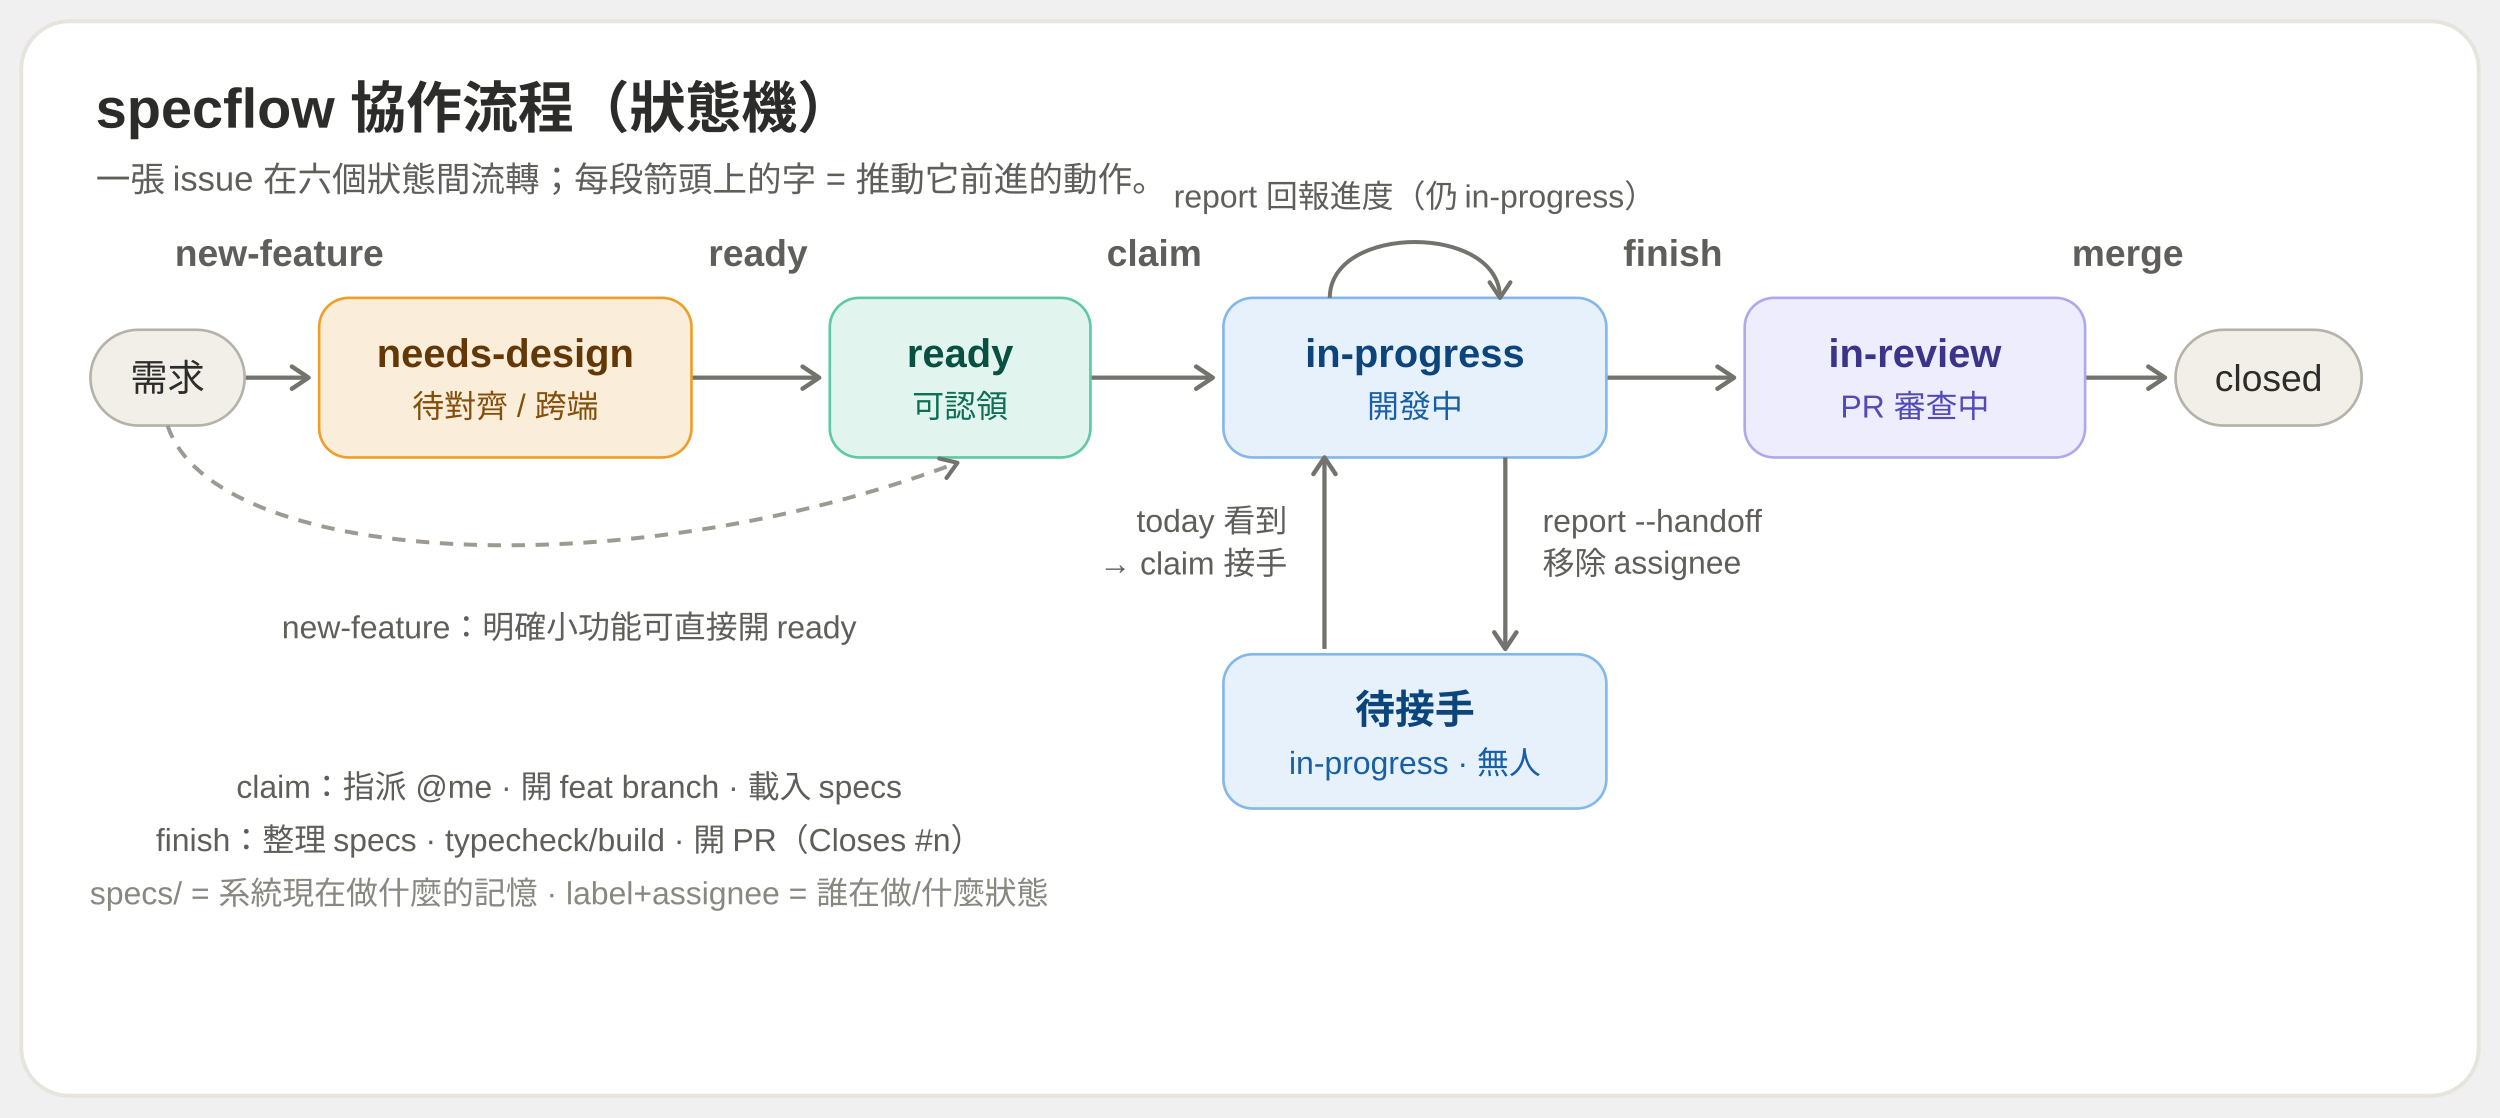
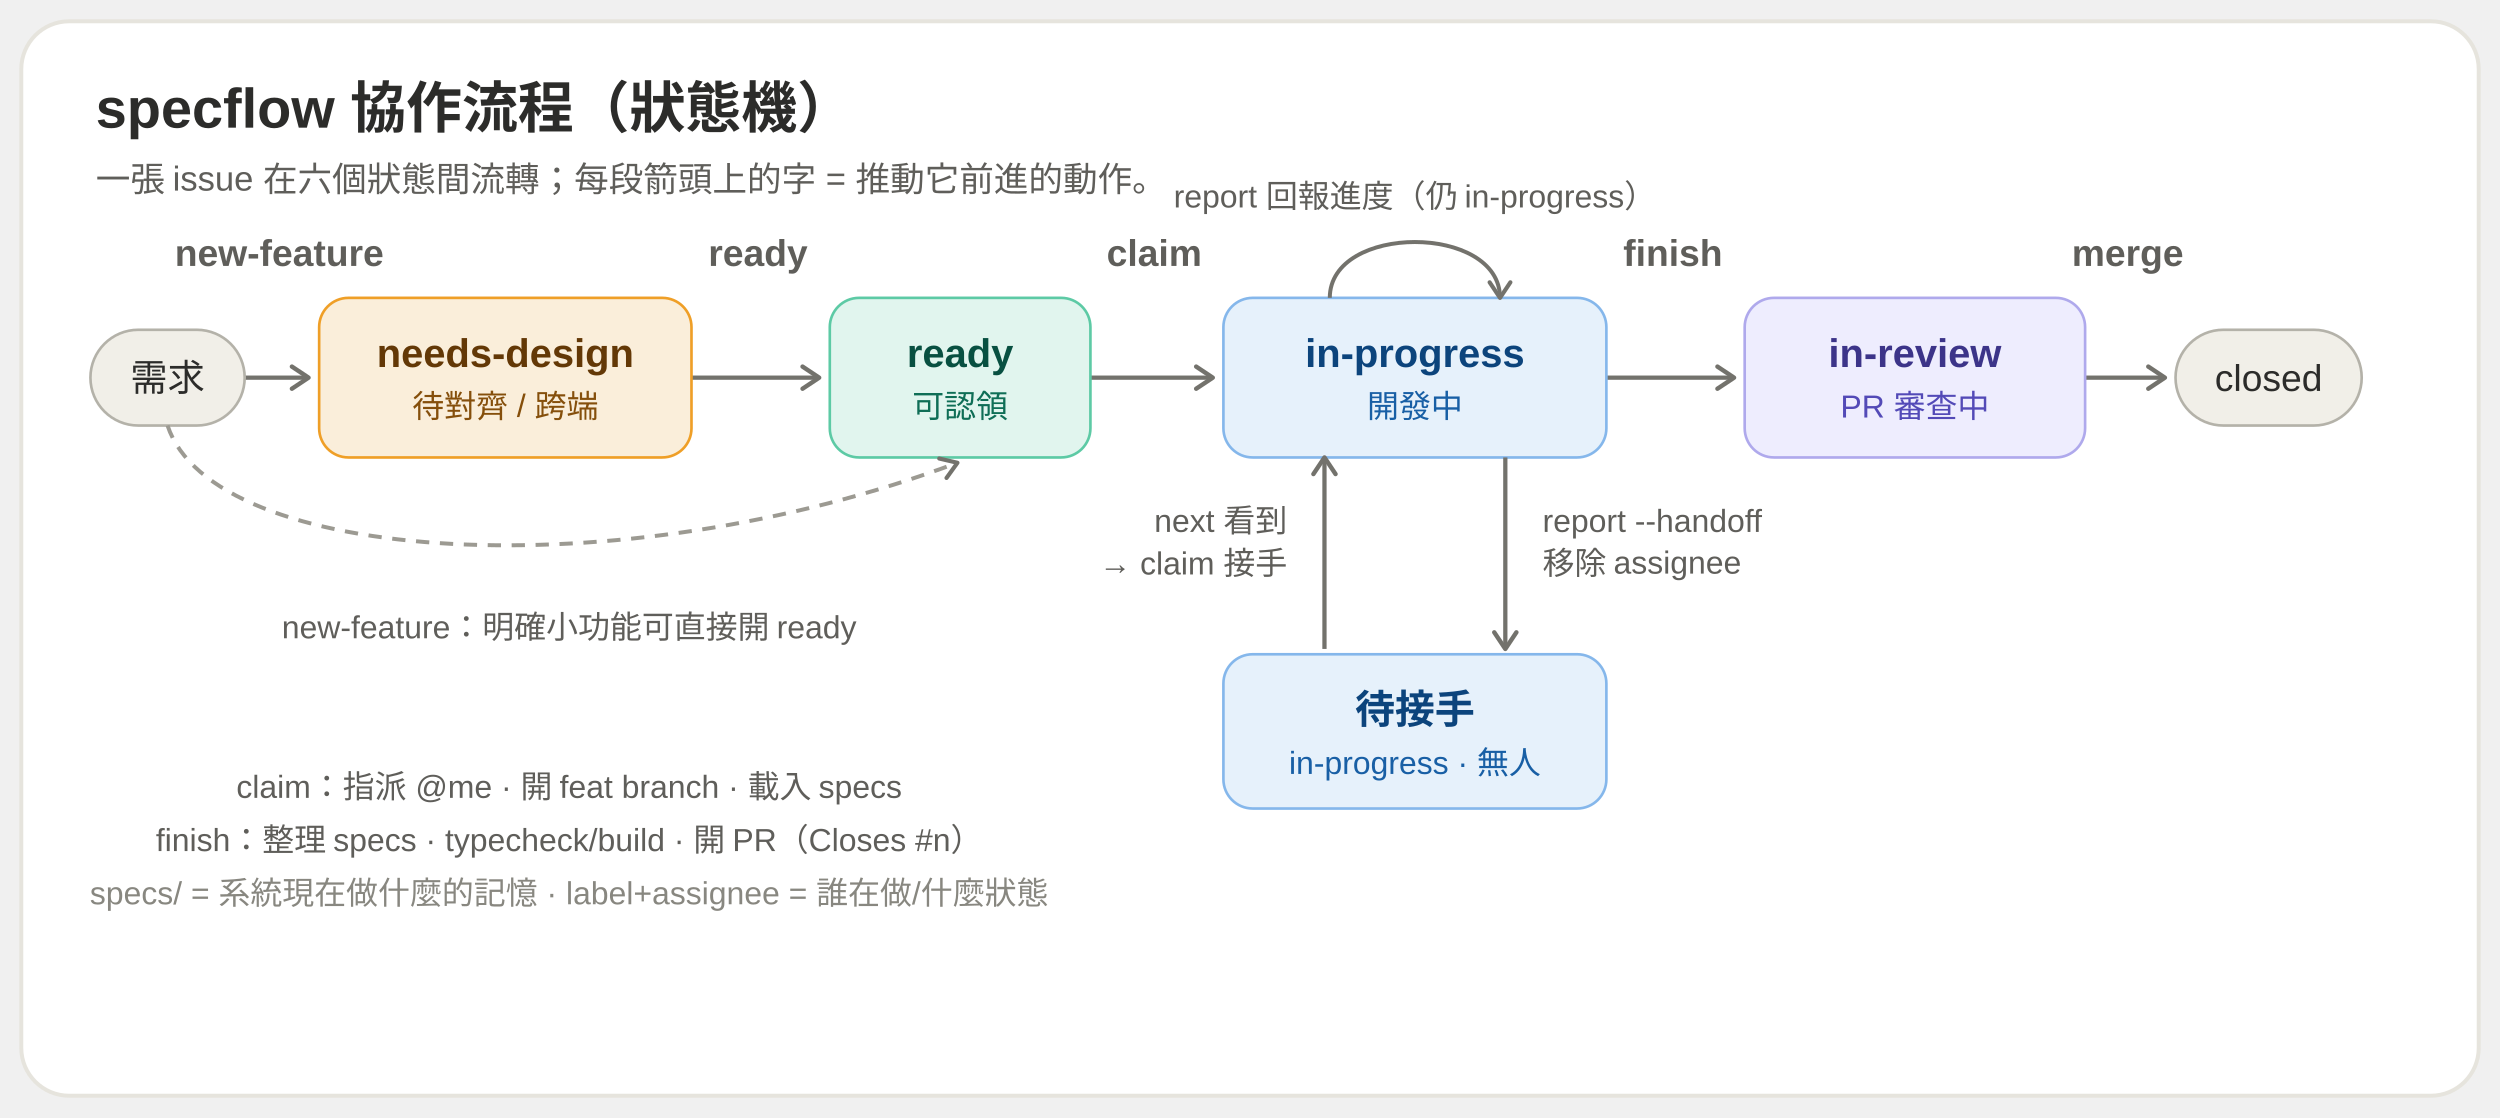
<svg xmlns="http://www.w3.org/2000/svg" width="940" height="420" viewBox="0 0 940 420" font-family="'PingFang TC','Helvetica Neue',Arial,sans-serif">
  <defs>
    <marker id="ah" viewBox="0 0 10 10" refX="8" refY="5" markerWidth="6.5" markerHeight="6.5" orient="auto-start-reverse">
      <path d="M2 1L8 5L2 9" fill="none" stroke="#73726C" stroke-width="1.6" stroke-linecap="round" stroke-linejoin="round" />
    </marker>
  </defs>
  <rect x="8" y="8" width="924" height="404" rx="18" fill="#FFFFFF" stroke="#E6E4DD" stroke-width="1.5" />
  <text x="36" y="48" font-size="21" font-weight="600" fill="#2C2C2A">specflow 協作流程（狀態機）</text>
  <text x="36" y="72" font-size="13" fill="#5F5E5A">一張 issue 在六個狀態間流轉；每段箭頭上的字 = 推動它前進的動作。</text>
  <text x="105" y="100" font-size="14" font-weight="600" fill="#5F5E5A" text-anchor="middle">new-feature</text>
  <text x="285" y="100" font-size="14" font-weight="600" fill="#5F5E5A" text-anchor="middle">ready</text>
  <text x="434" y="100" font-size="14" font-weight="600" fill="#5F5E5A" text-anchor="middle">claim</text>
  <text x="629" y="100" font-size="14" font-weight="600" fill="#5F5E5A" text-anchor="middle">finish</text>
  <text x="800" y="100" font-size="14" font-weight="600" fill="#5F5E5A" text-anchor="middle">merge</text>
  <line x1="92" y1="142" x2="116" y2="142" stroke="#73726C" stroke-width="1.6" marker-end="url(#ah)" />
  <line x1="260" y1="142" x2="308" y2="142" stroke="#73726C" stroke-width="1.6" marker-end="url(#ah)" />
  <line x1="410" y1="142" x2="456" y2="142" stroke="#73726C" stroke-width="1.6" marker-end="url(#ah)" />
  <line x1="604" y1="142" x2="652" y2="142" stroke="#73726C" stroke-width="1.6" marker-end="url(#ah)" />
  <line x1="784" y1="142" x2="814" y2="142" stroke="#73726C" stroke-width="1.6" marker-end="url(#ah)" />
  <rect x="34" y="124" width="58" height="36" rx="18" fill="#F1EFE8" stroke="#B4B2A9" stroke-width="1" />
  <text x="63" y="147" font-size="14" fill="#2C2C2A" text-anchor="middle">需求</text>
  <rect x="120" y="112" width="140" height="60" rx="11" fill="#FAEEDA" stroke="#EF9F27" stroke-width="1" />
  <text x="190" y="138" font-size="15" font-weight="600" fill="#633806" text-anchor="middle">needs-design</text>
  <text x="190" y="157" font-size="12" fill="#854F0B" text-anchor="middle">待對齊 / 跨端</text>
  <rect x="312" y="112" width="98" height="60" rx="11" fill="#E1F5EE" stroke="#5DCAA5" stroke-width="1" />
  <text x="361" y="138" font-size="15" font-weight="600" fill="#085041" text-anchor="middle">ready</text>
  <text x="361" y="157" font-size="12" fill="#0F6E56" text-anchor="middle">可認領</text>
  <rect x="460" y="112" width="144" height="60" rx="11" fill="#E6F1FB" stroke="#85B7EB" stroke-width="1" />
  <text x="532" y="138" font-size="15" font-weight="600" fill="#0C447C" text-anchor="middle">in-progress</text>
  <text x="532" y="157" font-size="12" fill="#185FA5" text-anchor="middle">開發中</text>
  <rect x="656" y="112" width="128" height="60" rx="11" fill="#EEEDFE" stroke="#AFA9EC" stroke-width="1" />
  <text x="720" y="138" font-size="15" font-weight="600" fill="#3C3489" text-anchor="middle">in-review</text>
  <text x="720" y="157" font-size="12" fill="#534AB7" text-anchor="middle">PR 審查中</text>
  <rect x="818" y="124" width="70" height="36" rx="18" fill="#F1EFE8" stroke="#B4B2A9" stroke-width="1" />
  <text x="853" y="147" font-size="14" fill="#2C2C2A" text-anchor="middle">closed</text>
  <path d="M63,160 C 80,212 232,222 360,174" fill="none" stroke="#9C9A92" stroke-width="1.5" stroke-dasharray="5 4" marker-end="url(#ah)" />
  <text x="214" y="240" font-size="12" fill="#5F5E5A" text-anchor="middle">new-feature：明確小功能可直接開 ready</text>
  <path d="M500,112 C 500,84 564,84 564,112" fill="none" stroke="#73726C" stroke-width="1.5" marker-end="url(#ah)" />
  <text x="532" y="78" font-size="12" fill="#5F5E5A" text-anchor="middle">report 回報進度（仍 in-progress）</text>
  <line x1="566" y1="172" x2="566" y2="244" stroke="#73726C" stroke-width="1.6" marker-end="url(#ah)" />
  <text x="580" y="200" font-size="12" fill="#5F5E5A" text-anchor="start">report --handoff</text>
  <text x="580" y="216" font-size="12" fill="#5F5E5A" text-anchor="start">移除 assignee</text>
  <line x1="498" y1="244" x2="498" y2="172" stroke="#73726C" stroke-width="1.6" marker-end="url(#ah)" />
-   <text x="484" y="200" font-size="12" fill="#5F5E5A" text-anchor="end">today 看到</text>
+   <text x="484" y="200" font-size="12" fill="#5F5E5A" text-anchor="end">next 看到</text>
  <text x="484" y="216" font-size="12" fill="#5F5E5A" text-anchor="end">→ claim 接手</text>
  <rect x="460" y="246" width="144" height="58" rx="11" fill="#E6F1FB" stroke="#85B7EB" stroke-width="1" />
  <text x="532" y="272" font-size="15" font-weight="600" fill="#0C447C" text-anchor="middle">待接手</text>
  <text x="532" y="291" font-size="12" fill="#185FA5" text-anchor="middle">in-progress · 無人</text>
  <text x="214" y="300" font-size="12" fill="#5F5E5A" text-anchor="middle">claim：指派 @me · 開 feat branch · 載入 specs</text>
  <text x="214" y="320" font-size="12" fill="#5F5E5A" text-anchor="middle">finish：整理 specs · typecheck/build · 開 PR（Closes #n）</text>
  <text x="214" y="340" font-size="12" fill="#888780" text-anchor="middle">specs/ = 系統現在做什麼的記憶 · label+assignee = 誰在做/什麼狀態</text>
</svg>
